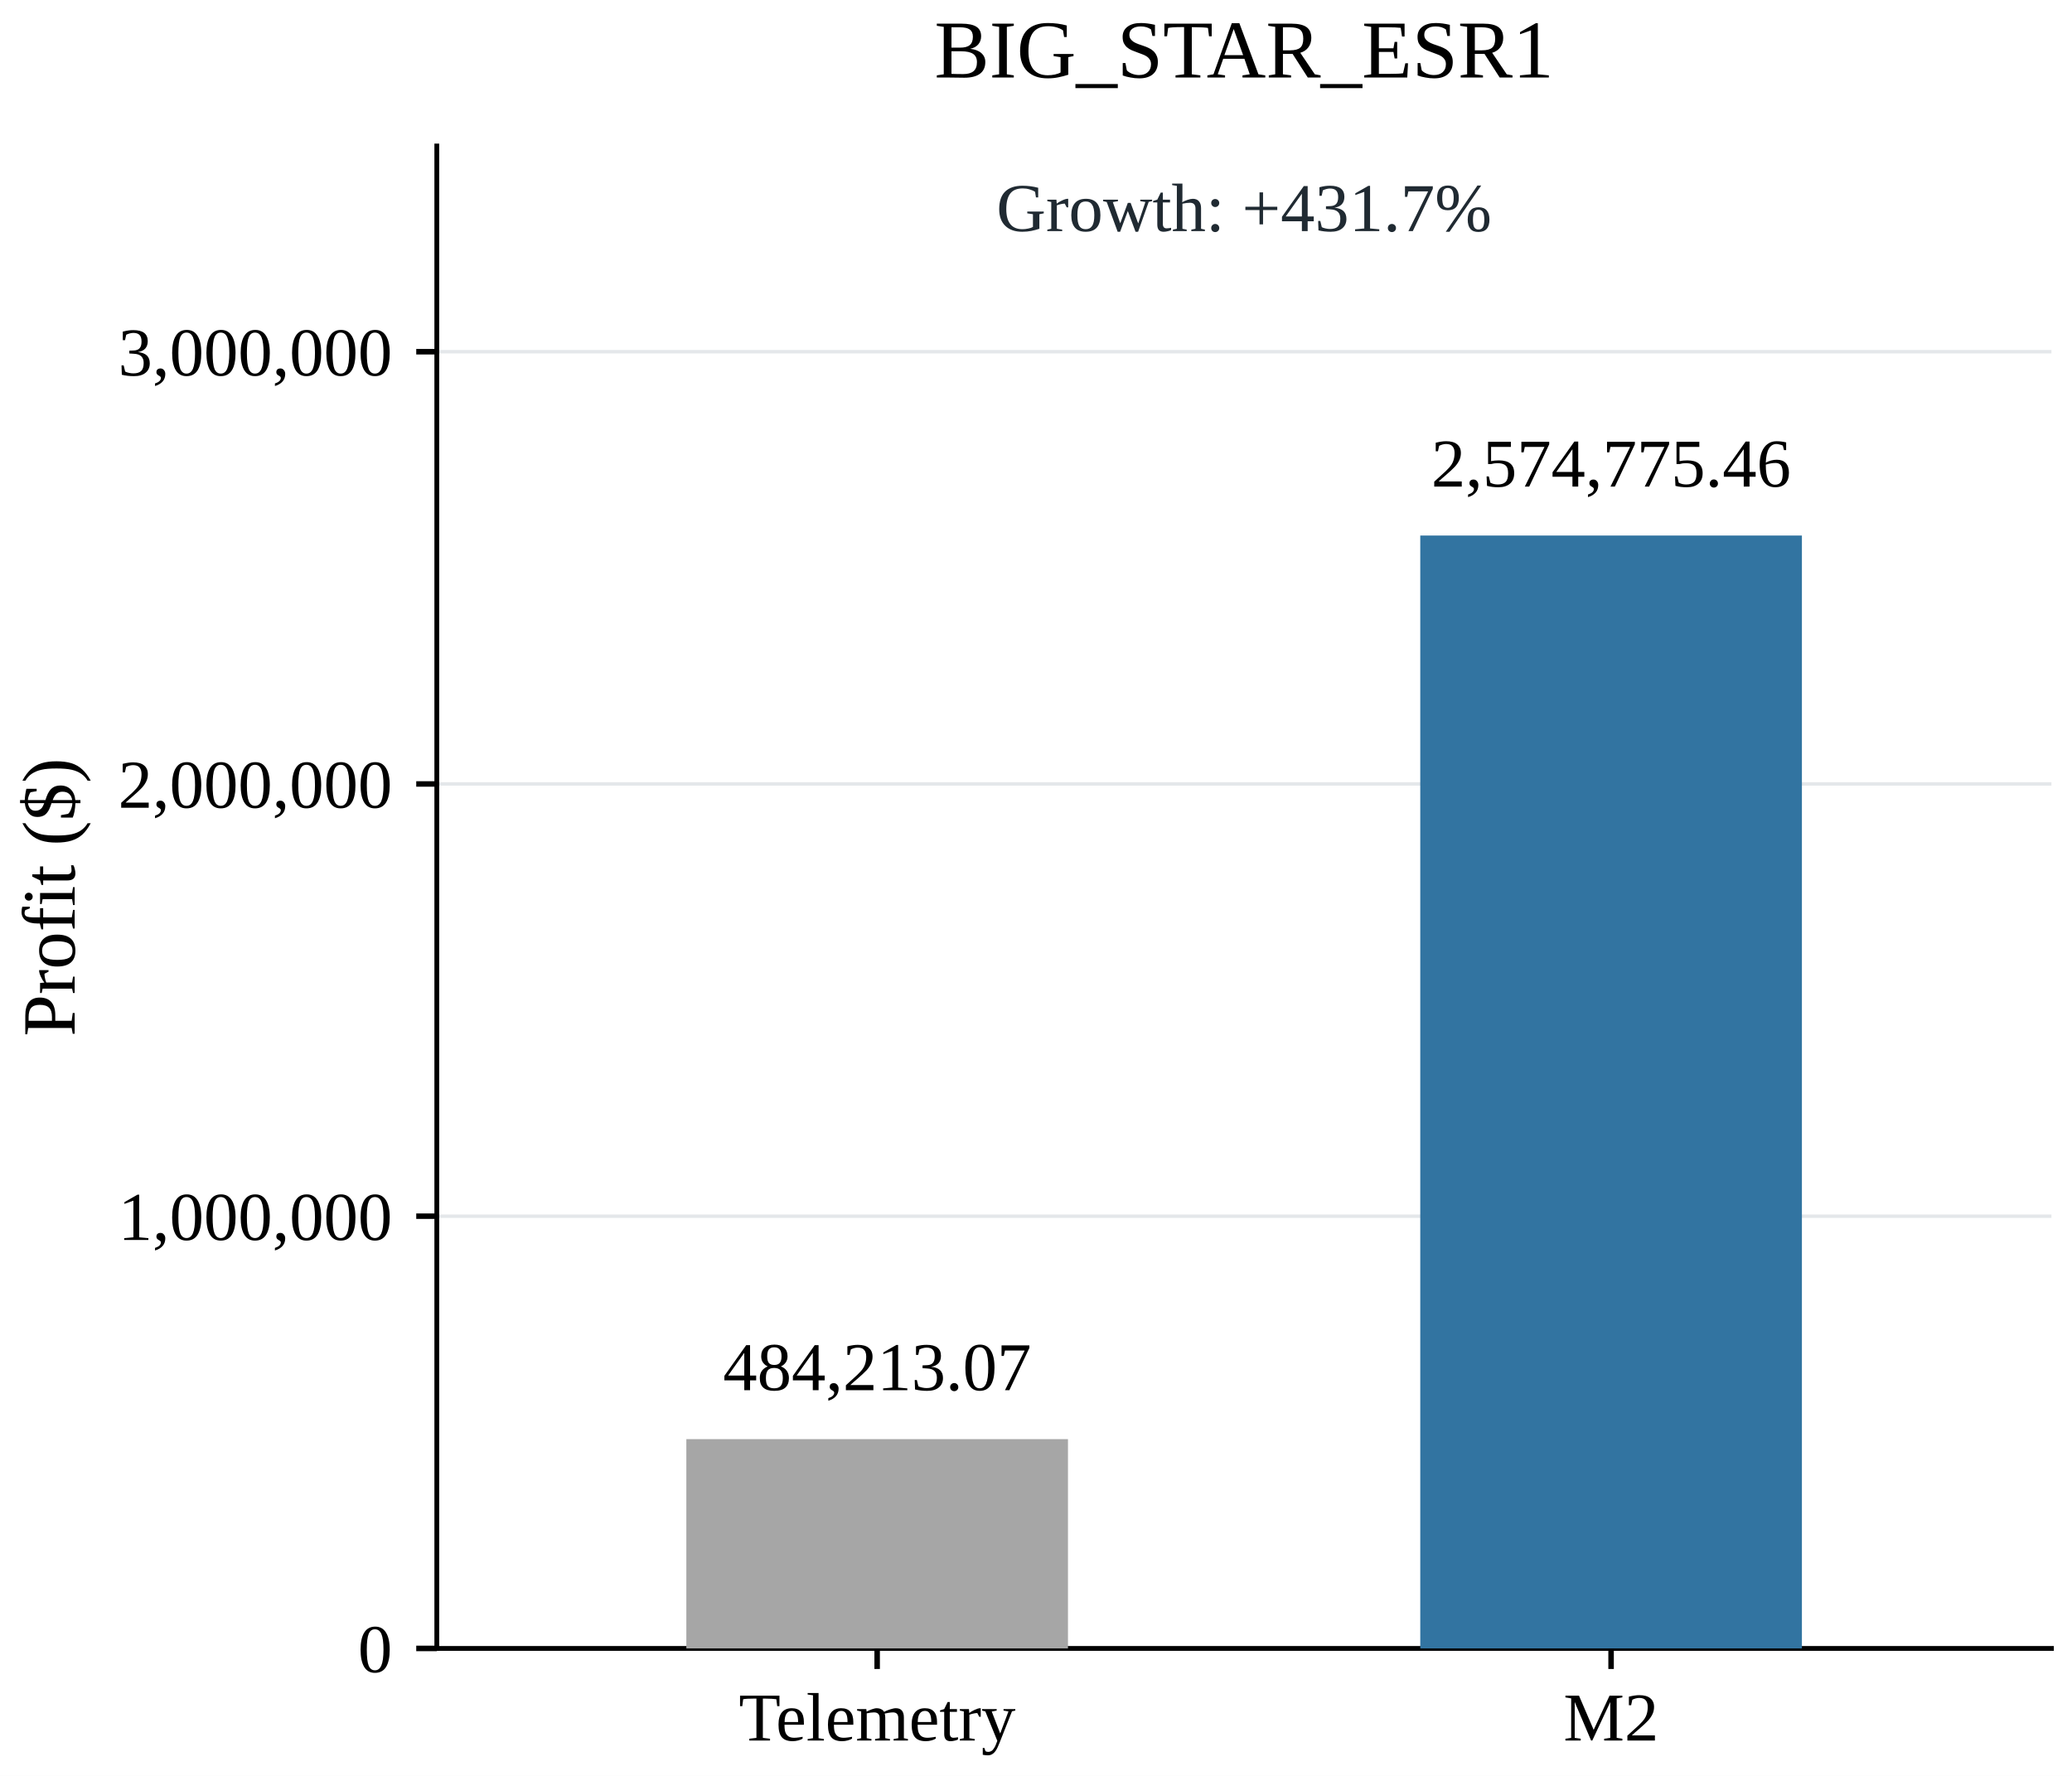
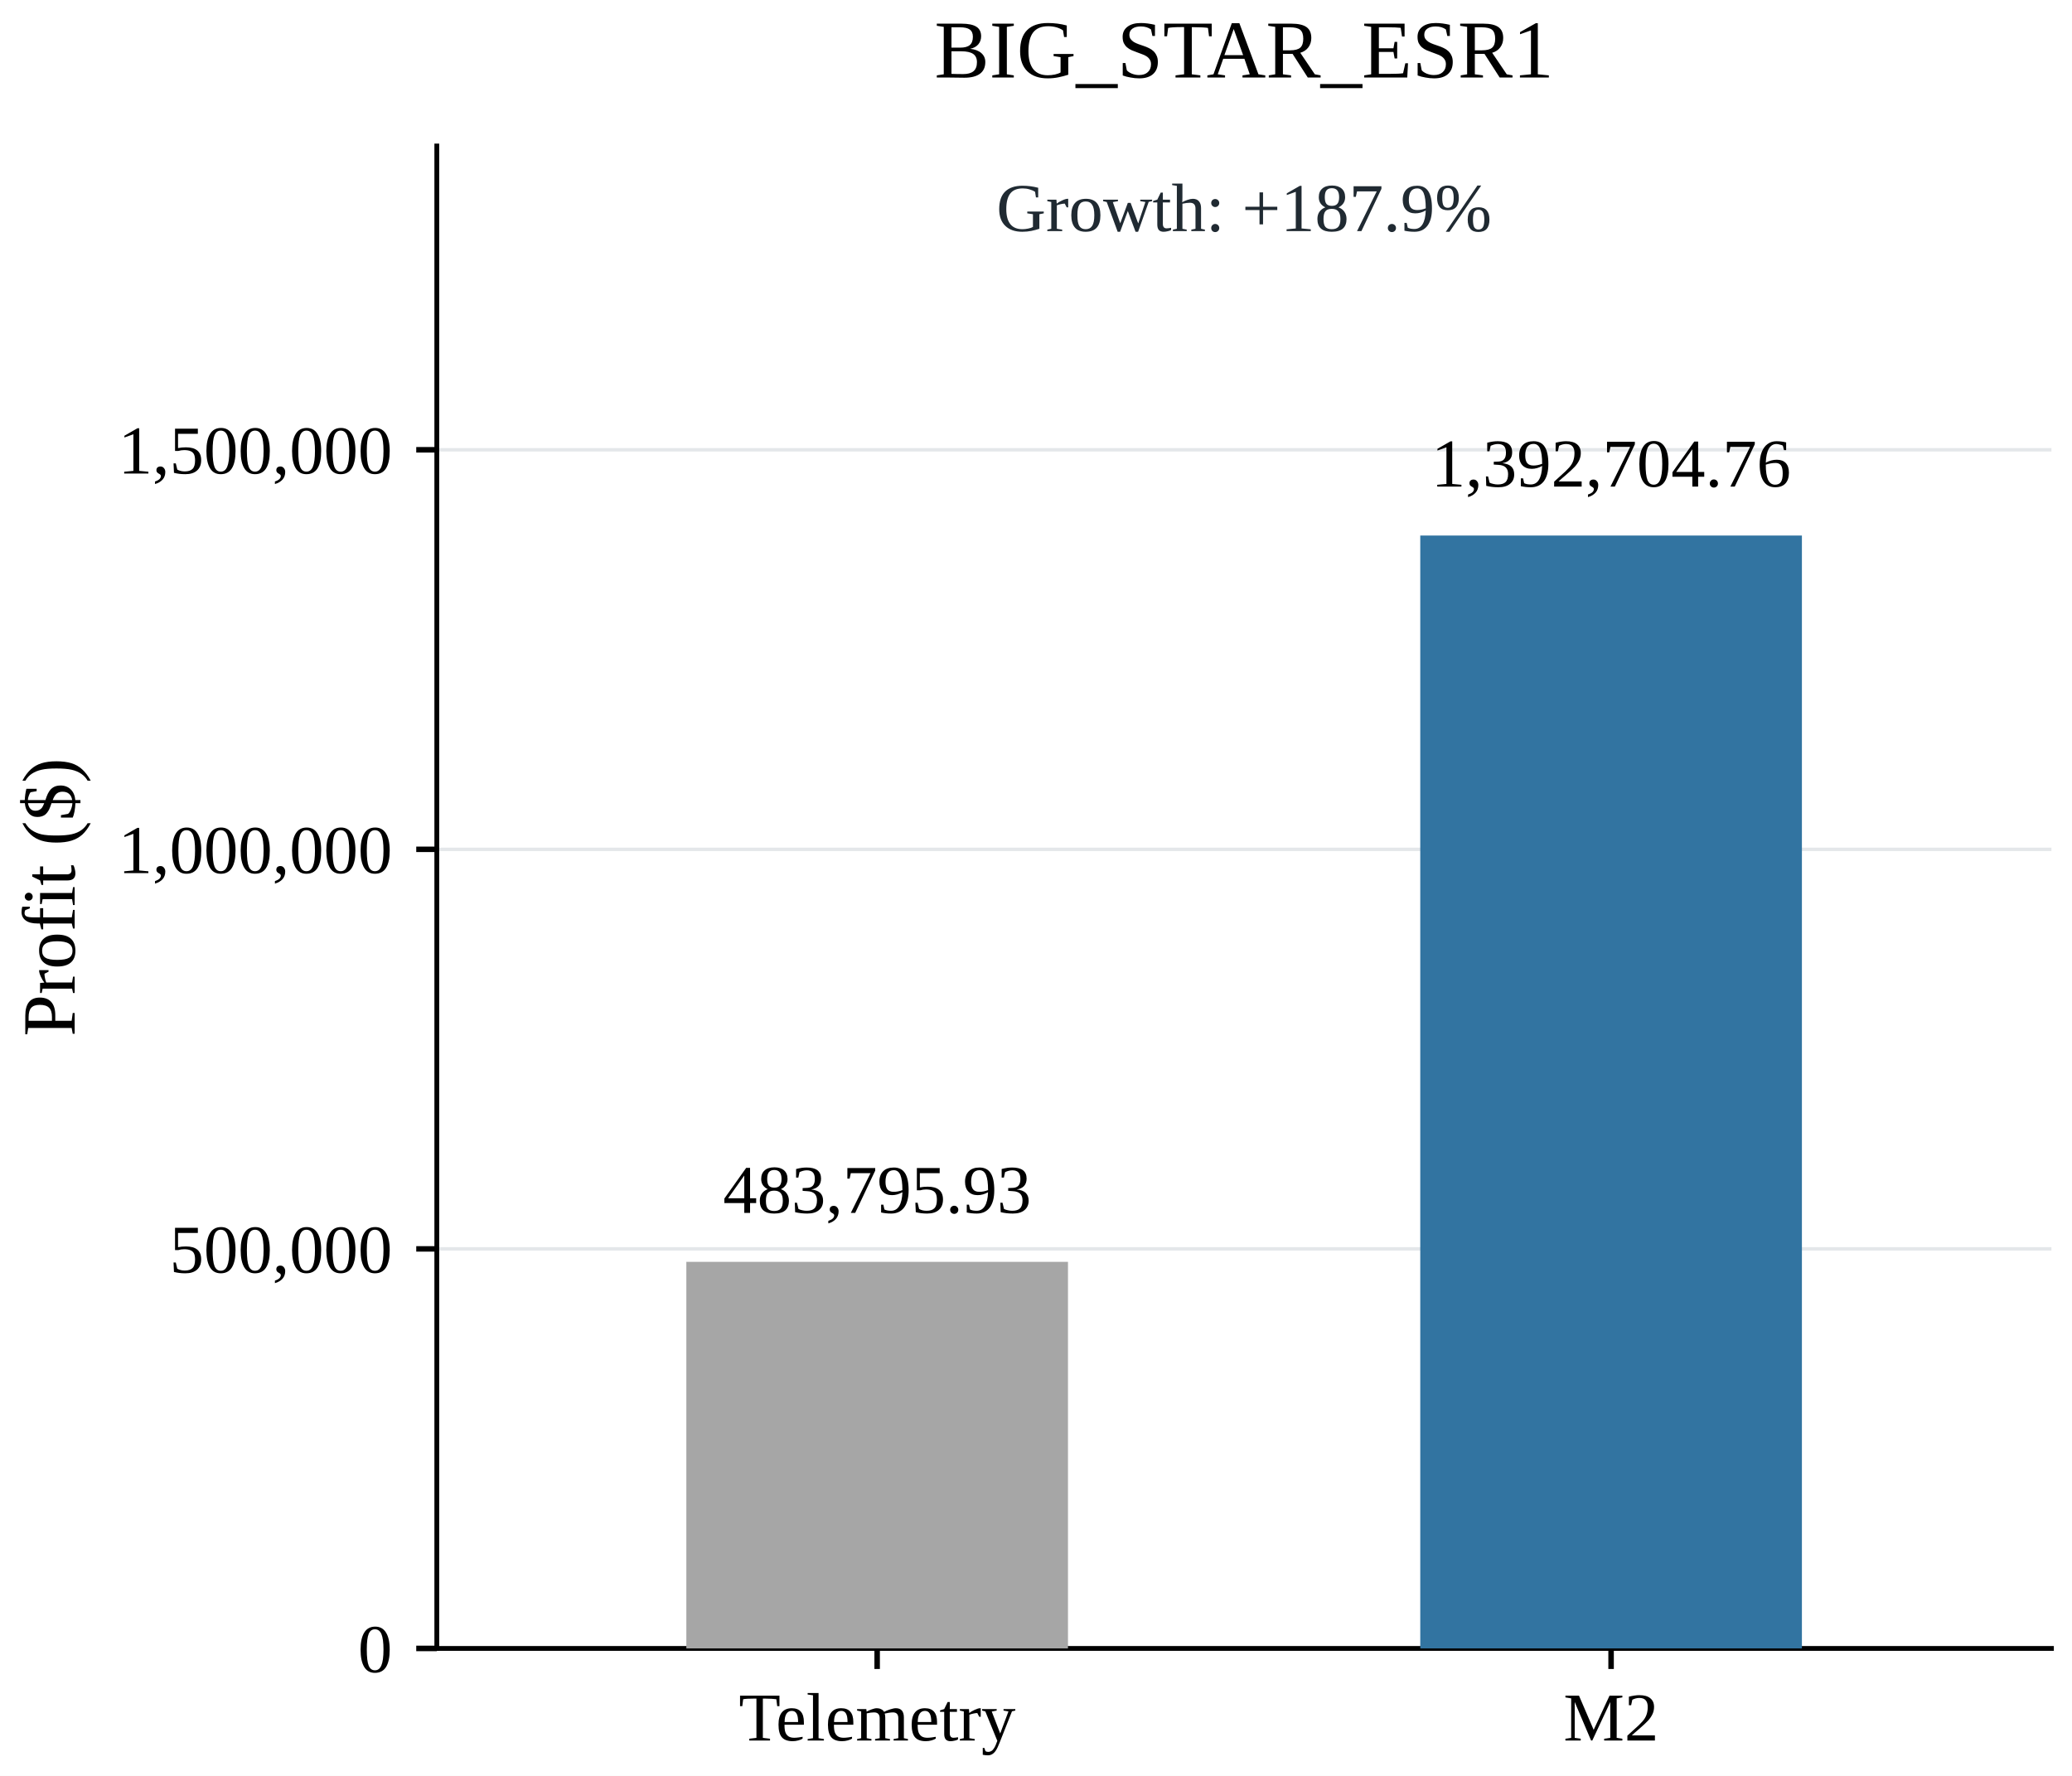
<svg xmlns="http://www.w3.org/2000/svg" xmlns:xlink="http://www.w3.org/1999/xlink" width="302.4pt" height="259.2pt" viewBox="0 0 302.4 259.2" version="1.1">
  <defs>
    <style type="text/css">*{stroke-linejoin: round; stroke-linecap: butt}</style>
  </defs>
  <g id="figure_1">
    <g id="patch_1">
      <path d="M 0 259.2  L 302.4 259.2  L 302.4 0  L 0 0  z " style="fill: #ffffff" />
    </g>
    <g id="axes_1">
      <g id="patch_2">
        <path d="M 63.749 240.598  L 299.4 240.598  L 299.4 21.31  L 63.749 21.31  z " style="fill: #ffffff" />
      </g>
      <g id="matplotlib.axis_1">
        <g id="xtick_1">
          <g id="line2d_1">
            <defs>
-               <path id="ma247ae9d87" d="M 0 0  L 0 3  " style="stroke: #000000; stroke-width: 0.8" />
+               <path id="m4bcded47e1" d="M 0 0  L 0 3  " style="stroke: #000000; stroke-width: 0.8" />
            </defs>
            <g>
-               <use xlink:href="#ma247ae9d87" x="128.017" y="240.598" style="stroke: #000000; stroke-width: 0.8" />
+               <use xlink:href="#m4bcded47e1" x="128.017" y="240.598" style="stroke: #000000; stroke-width: 0.8" />
            </g>
          </g>
          <g id="text_1">
            <text style="font: 10px 'Times New Roman'; text-anchor: middle" x="128.017" y="254.042" transform="rotate(-0 128.0175 254.0419)">Telemetry</text>
          </g>
        </g>
        <g id="xtick_2">
          <g id="line2d_2">
            <g>
-               <use xlink:href="#ma247ae9d87" x="235.131" y="240.598" style="stroke: #000000; stroke-width: 0.8" />
+               <use xlink:href="#m4bcded47e1" x="235.131" y="240.598" style="stroke: #000000; stroke-width: 0.8" />
            </g>
          </g>
          <g id="text_2">
            <text style="font: 10px 'Times New Roman'; text-anchor: middle" x="235.131" y="254.042" transform="rotate(-0 235.1314 254.0419)">M2</text>
          </g>
        </g>
      </g>
      <g id="matplotlib.axis_2">
        <g id="ytick_1">
          <g id="line2d_3">
-             <path d="M 63.749 240.598  L 299.4 240.598  " clip-path="url(#pc210d12b61)" style="fill: none; stroke: #e4e7ea; stroke-width: 0.5; stroke-linecap: square" />
+             <path d="M 63.749 240.598  L 299.4 240.598  " clip-path="url(#p04f67f1637)" style="fill: none; stroke: #e4e7ea; stroke-width: 0.5; stroke-linecap: square" />
          </g>
          <g id="line2d_4">
            <defs>
-               <path id="m0f265003b4" d="M 0 0  L -3 0  " style="stroke: #000000; stroke-width: 0.8" />
+               <path id="m9b3f54c66e" d="M 0 0  L -3 0  " style="stroke: #000000; stroke-width: 0.8" />
            </defs>
            <g>
-               <use xlink:href="#m0f265003b4" x="63.749" y="240.598" style="stroke: #000000; stroke-width: 0.8" />
+               <use xlink:href="#m9b3f54c66e" x="63.749" y="240.598" style="stroke: #000000; stroke-width: 0.8" />
            </g>
          </g>
          <g id="text_3">
            <text style="font: 10px 'Times New Roman'; text-anchor: end" x="57.249" y="244.07" transform="rotate(-0 57.24915 244.0701)">0</text>
          </g>
        </g>
        <g id="ytick_2">
          <g id="line2d_5">
-             <path d="M 63.749 177.511  L 299.4 177.511  " clip-path="url(#pc210d12b61)" style="fill: none; stroke: #e4e7ea; stroke-width: 0.5; stroke-linecap: square" />
+             <path d="M 63.749 182.282  L 299.4 182.282  " clip-path="url(#p04f67f1637)" style="fill: none; stroke: #e4e7ea; stroke-width: 0.5; stroke-linecap: square" />
          </g>
          <g id="line2d_6">
            <g>
-               <use xlink:href="#m0f265003b4" x="63.749" y="177.511" style="stroke: #000000; stroke-width: 0.8" />
+               <use xlink:href="#m9b3f54c66e" x="63.749" y="182.282" style="stroke: #000000; stroke-width: 0.8" />
            </g>
          </g>
          <g id="text_4">
-             <text style="font: 10px 'Times New Roman'; text-anchor: end" x="57.249" y="180.983" transform="rotate(-0 57.24915 180.9828)">1,000,000</text>
+             <text style="font: 10px 'Times New Roman'; text-anchor: end" x="57.249" y="185.754" transform="rotate(-0 57.24915 185.7535)">500,000</text>
          </g>
        </g>
        <g id="ytick_3">
          <g id="line2d_7">
-             <path d="M 63.749 114.424  L 299.4 114.424  " clip-path="url(#pc210d12b61)" style="fill: none; stroke: #e4e7ea; stroke-width: 0.5; stroke-linecap: square" />
+             <path d="M 63.749 123.965  L 299.4 123.965  " clip-path="url(#p04f67f1637)" style="fill: none; stroke: #e4e7ea; stroke-width: 0.5; stroke-linecap: square" />
          </g>
          <g id="line2d_8">
            <g>
-               <use xlink:href="#m0f265003b4" x="63.749" y="114.424" style="stroke: #000000; stroke-width: 0.8" />
+               <use xlink:href="#m9b3f54c66e" x="63.749" y="123.965" style="stroke: #000000; stroke-width: 0.8" />
            </g>
          </g>
          <g id="text_5">
-             <text style="font: 10px 'Times New Roman'; text-anchor: end" x="57.249" y="117.896" transform="rotate(-0 57.24915 117.8956)">2,000,000</text>
+             <text style="font: 10px 'Times New Roman'; text-anchor: end" x="57.249" y="127.437" transform="rotate(-0 57.24915 127.4369)">1,000,000</text>
          </g>
        </g>
        <g id="ytick_4">
          <g id="line2d_9">
-             <path d="M 63.749 51.336  L 299.4 51.336  " clip-path="url(#pc210d12b61)" style="fill: none; stroke: #e4e7ea; stroke-width: 0.5; stroke-linecap: square" />
+             <path d="M 63.749 65.648  L 299.4 65.648  " clip-path="url(#p04f67f1637)" style="fill: none; stroke: #e4e7ea; stroke-width: 0.5; stroke-linecap: square" />
          </g>
          <g id="line2d_10">
            <g>
-               <use xlink:href="#m0f265003b4" x="63.749" y="51.336" style="stroke: #000000; stroke-width: 0.8" />
+               <use xlink:href="#m9b3f54c66e" x="63.749" y="65.648" style="stroke: #000000; stroke-width: 0.8" />
            </g>
          </g>
          <g id="text_6">
-             <text style="font: 10px 'Times New Roman'; text-anchor: end" x="57.249" y="54.808" transform="rotate(-0 57.24915 54.8083)">3,000,000</text>
+             <text style="font: 10px 'Times New Roman'; text-anchor: end" x="57.249" y="69.12" transform="rotate(-0 57.24915 69.12037)">1,500,000</text>
          </g>
        </g>
        <g id="text_7">
          <text style="font: 11px 'Times New Roman'; text-anchor: middle" x="10.896" y="130.954" transform="rotate(-90 10.89618 130.9542)">Profit ($)</text>
        </g>
      </g>
      <g id="patch_3">
        <path d="M 63.749 240.598  L 63.749 21.31  " style="fill: none; stroke: #000000; stroke-width: 0.7; stroke-linejoin: miter; stroke-linecap: square" />
      </g>
      <g id="patch_4">
        <path d="M 63.749 240.598  L 299.4 240.598  " style="fill: none; stroke: #000000; stroke-width: 0.7; stroke-linejoin: miter; stroke-linecap: square" />
      </g>
      <g id="patch_5">
-         <path d="M 100.168 240.598  L 155.867 240.598  L 155.867 210.051  L 100.168 210.051  z " clip-path="url(#pc210d12b61)" style="fill: #a6a6a6" />
+         <path d="M 100.168 240.598  L 155.867 240.598  L 155.867 184.172  L 100.168 184.172  z " clip-path="url(#p04f67f1637)" style="fill: #a6a6a6" />
      </g>
      <g id="patch_6">
-         <path d="M 207.282 240.598  L 262.981 240.598  L 262.981 78.163  L 207.282 78.163  z " clip-path="url(#pc210d12b61)" style="fill: #3274a1" />
+         <path d="M 207.282 240.598  L 262.981 240.598  L 262.981 78.163  L 207.282 78.163  z " clip-path="url(#p04f67f1637)" style="fill: #3274a1" />
      </g>
      <g id="text_8">
-         <text style="font: 10px 'Times New Roman'; text-anchor: middle" x="128.017" y="202.911" transform="rotate(-0 128.0175 202.9115)">484,213.07</text>
+         <text style="font: 10px 'Times New Roman'; text-anchor: middle" x="128.017" y="177.032" transform="rotate(-0 128.0175 177.0325)">483,795.93</text>
      </g>
      <g id="text_9">
-         <text style="font: 10px 'Times New Roman'; text-anchor: middle" x="235.131" y="71.024" transform="rotate(-0 235.1314 71.02361)">2,574,775.46</text>
+         <text style="font: 10px 'Times New Roman'; text-anchor: middle" x="235.131" y="71.024" transform="rotate(-0 235.1314 71.02361)">1,392,704.76</text>
      </g>
      <g id="text_10">
-         <text style="fill: #202a32; font: 10px 'Times New Roman'; text-anchor: middle" x="181.574" y="33.736" transform="rotate(-0 181.5745 33.73619)">Growth: +431.7%</text>
+         <text style="fill: #202a32; font: 10px 'Times New Roman'; text-anchor: middle" x="181.574" y="33.736" transform="rotate(-0 181.5745 33.73619)">Growth: +187.9%</text>
      </g>
      <g id="text_11">
        <text style="font: 12px 'Times New Roman'; text-anchor: middle" x="181.574" y="11.31" transform="rotate(-0 181.5745 11.31024)">BIG_STAR_ESR1</text>
      </g>
    </g>
  </g>
  <defs>
-     <clipPath id="pc210d12b61">
+     <clipPath id="p04f67f1637">
      <rect x="63.749" y="21.31" width="235.651" height="219.288" />
    </clipPath>
  </defs>
</svg>
